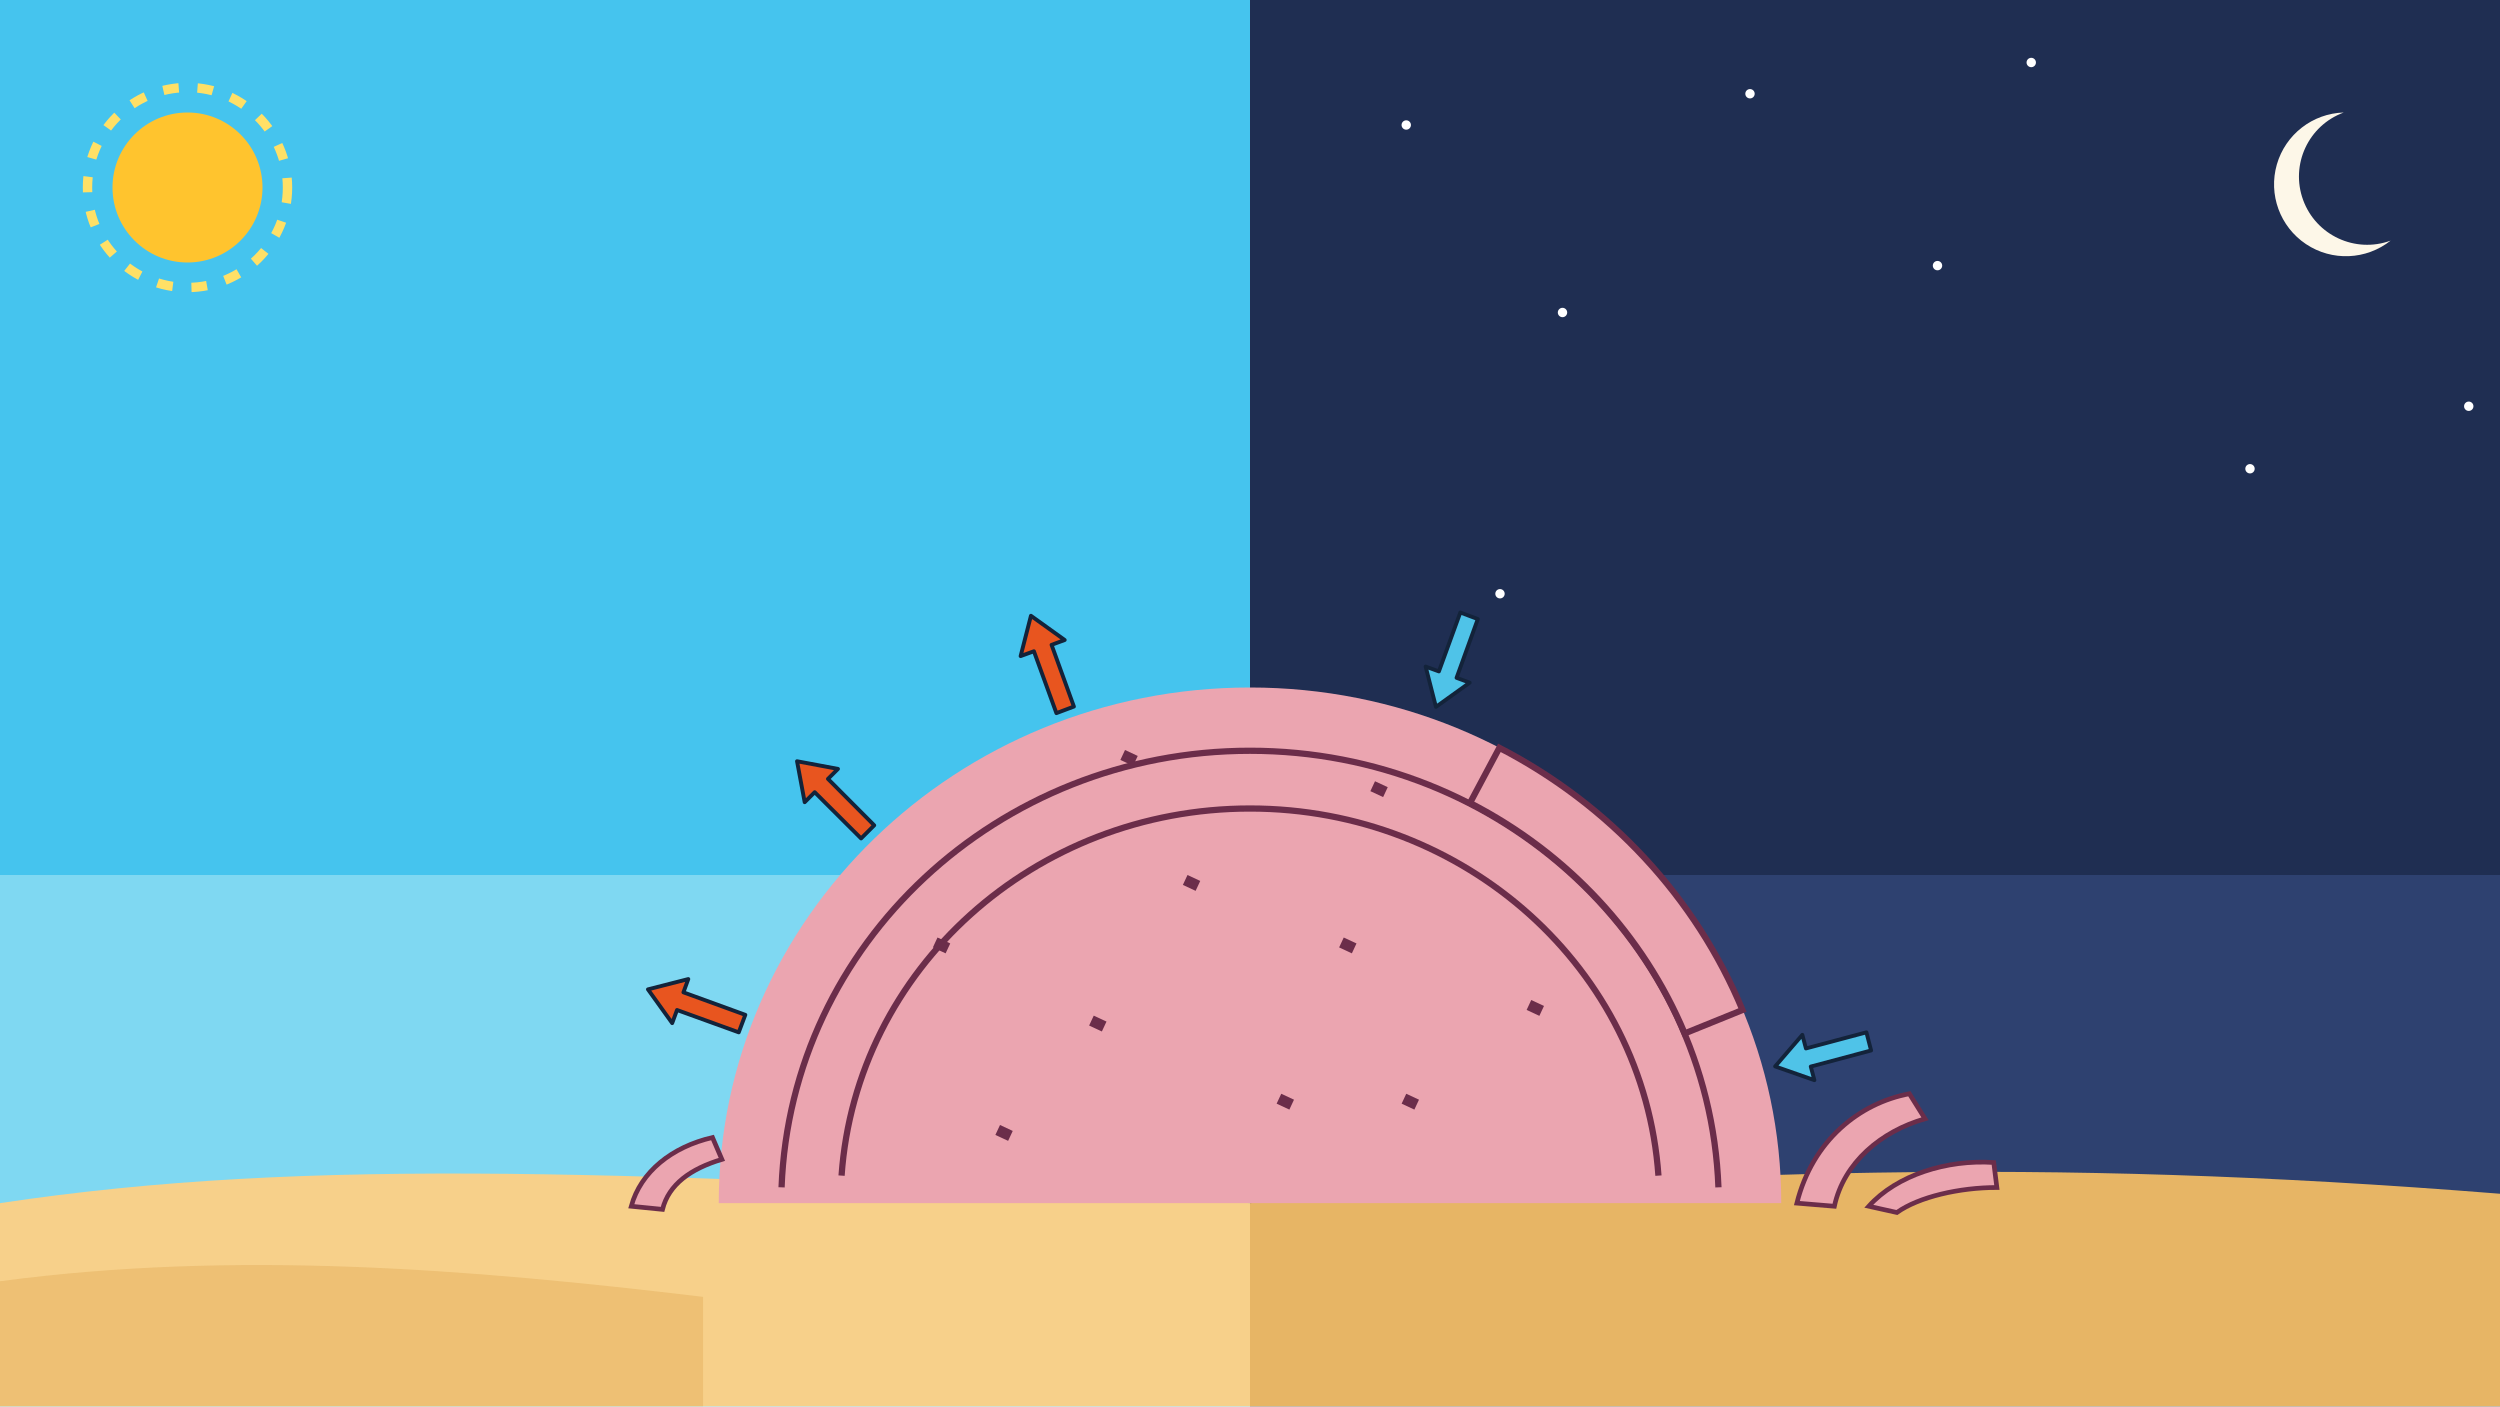
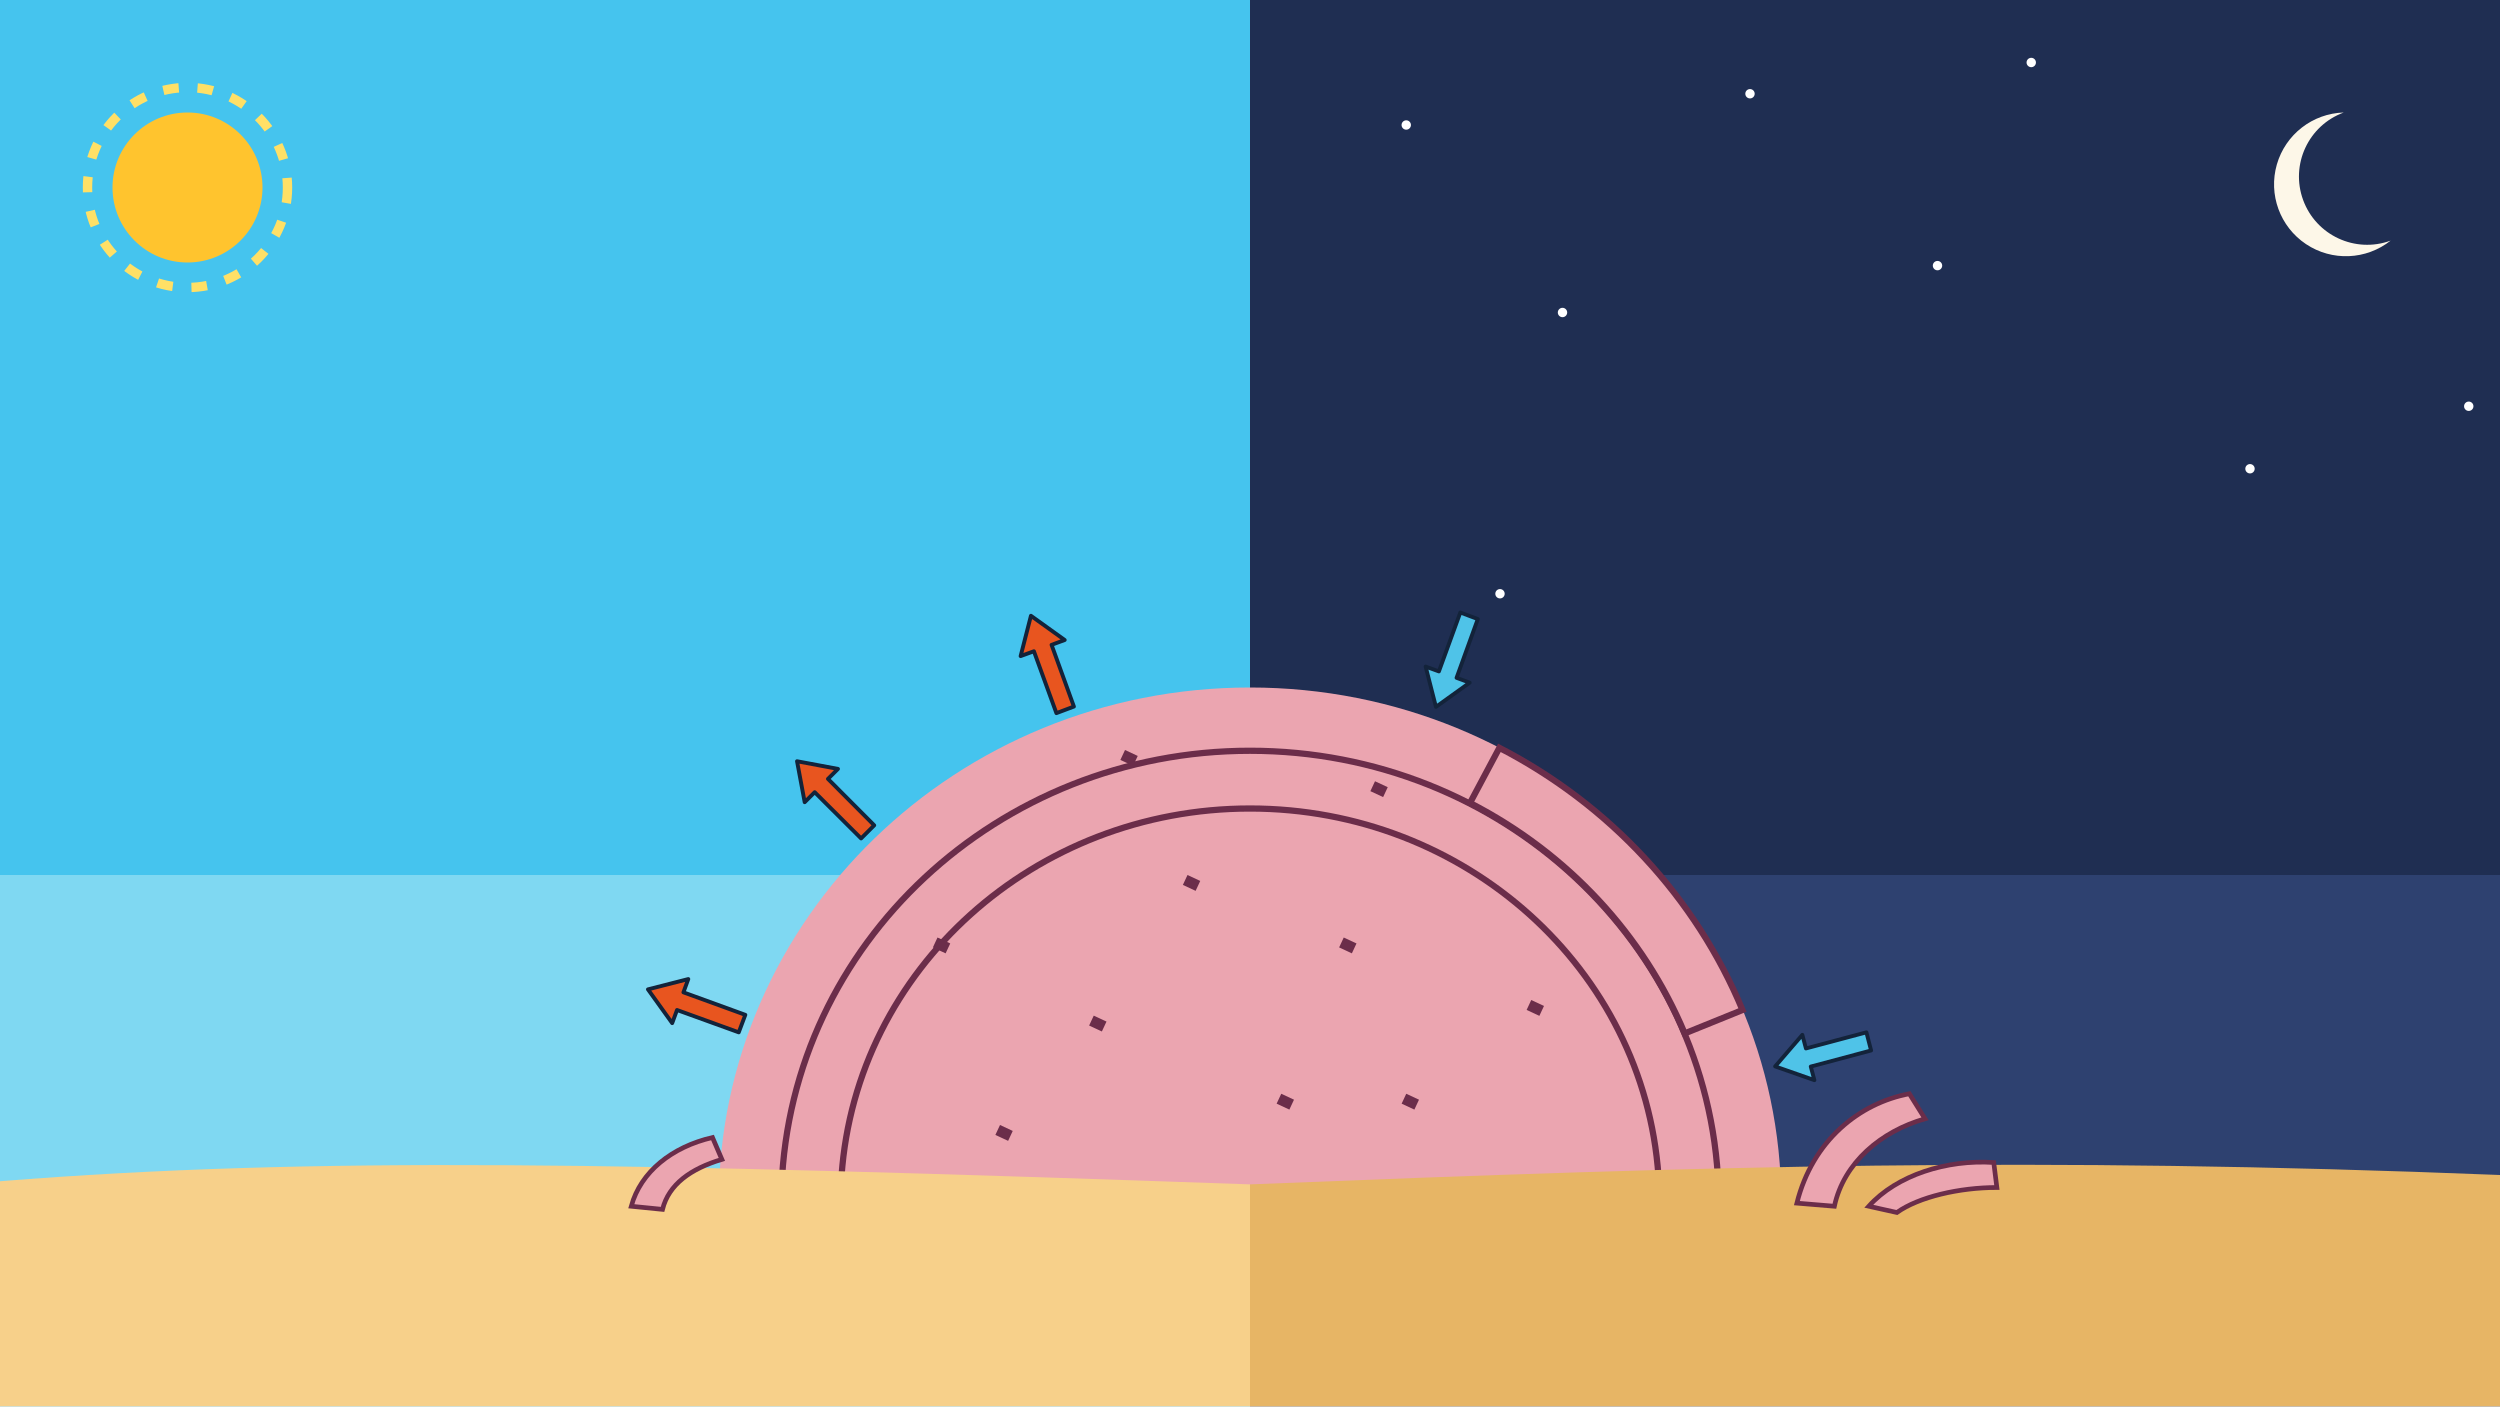
<svg xmlns="http://www.w3.org/2000/svg" viewBox="0 0 1600 900" width="1600" height="900" role="img" aria-labelledby="exfoliation-t exfoliation-d" font-family="Lexend, Nunito, sans-serif" font-weight="600">
  <rect width="800" height="900" fill="#45C4EE" />
  <rect x="800" width="800" height="900" fill="#1F2E52" />
  <rect y="560" width="800" height="210" fill="#7FD8F2" />
  <rect x="800" y="560" width="800" height="210" fill="#2E4170" />
  <circle cx="120" cy="120" r="48" fill="#FFC42E" />
  <circle cx="120" cy="120" r="64" fill="none" stroke="#FFE066" stroke-width="6" stroke-dasharray="10 12">
    <animateTransform attributeName="transform" type="rotate" from="0 120 120" to="360 120 120" dur="40s" repeatCount="indefinite" />
  </circle>
  <path d="M1500,72 a46,46 0 1 0 30,82 a38,38 0 1 1 -30,-82 z" fill="#FDF7E8" />
  <circle cx="900" cy="80" r="3" fill="#FFFFFF">
    <animate attributeName="opacity" values="1;0.3;1" dur="3s" repeatCount="indefinite" />
  </circle>
  <circle cx="1000" cy="200" r="3" fill="#FFFFFF">
    <animate attributeName="opacity" values="1;0.3;1" dur="4s" repeatCount="indefinite" />
  </circle>
  <circle cx="1120" cy="60" r="3" fill="#FFFFFF">
    <animate attributeName="opacity" values="1;0.3;1" dur="5s" repeatCount="indefinite" />
  </circle>
  <circle cx="1240" cy="170" r="3" fill="#FFFFFF">
    <animate attributeName="opacity" values="1;0.3;1" dur="3s" repeatCount="indefinite" />
  </circle>
  <circle cx="1580" cy="260" r="3" fill="#FFFFFF">
    <animate attributeName="opacity" values="1;0.3;1" dur="4s" repeatCount="indefinite" />
  </circle>
  <circle cx="1440" cy="300" r="3" fill="#FFFFFF">
    <animate attributeName="opacity" values="1;0.3;1" dur="5s" repeatCount="indefinite" />
  </circle>
  <circle cx="960" cy="380" r="3" fill="#FFFFFF">
    <animate attributeName="opacity" values="1;0.3;1" dur="3s" repeatCount="indefinite" />
  </circle>
  <circle cx="1300" cy="40" r="3" fill="#FFFFFF">
    <animate attributeName="opacity" values="1;0.3;1" dur="4s" repeatCount="indefinite" />
  </circle>
-   <path d="M0,770 C200,740 400,750 800,770 L800,900 L0,900 Z" fill="#F7D08A" />
-   <path d="M800,770 C1100,750 1300,740 1600,764 L1600,900 L800,900 Z" fill="#E7B565" />
-   <path d="M0,820 C150,800 300,812 450,830 L450,900 L0,900 Z" fill="#E7B565" opacity="0.6" />
  <path d="M1140,770 A340,330 0 0 0 460,770 Z" fill="#EBA5B0" />
  <g fill="#6B2D4A">
    <rect x="700" y="650" width="9" height="7" transform="rotate(25 700 650)" />
    <rect x="760" y="560" width="9" height="7" transform="rotate(25 760 560)" />
    <rect x="860" y="600" width="9" height="7" transform="rotate(25 860 600)" />
    <rect x="900" y="700" width="9" height="7" transform="rotate(25 900 700)" />
    <rect x="640" y="720" width="9" height="7" transform="rotate(25 640 720)" />
    <rect x="820" y="700" width="9" height="7" transform="rotate(25 820 700)" />
    <rect x="980" y="640" width="9" height="7" transform="rotate(25 980 640)" />
    <rect x="720" y="480" width="9" height="7" transform="rotate(25 720 480)" />
    <rect x="880" y="500" width="9" height="7" transform="rotate(25 880 500)" />
    <rect x="600" y="600" width="9" height="7" transform="rotate(25 600 600)" />
  </g>
  <g fill="none" stroke="#6B2D4A" stroke-width="4">
    <path d="M500.2,759.9 A300,290 0 0 1 1099.8,759.9" />
    <path d="M538.6,752.4 A262,252 0 0 1 1061.4,752.4" />
  </g>
  <g>
    <animateTransform attributeName="transform" type="translate" values="0 0;16 -14" dur="6s" begin="3s" fill="freeze" />
    <path d="M1115.2,646.4 A340,330 0 0 0 959.6,478.6 L940.8,513.9 A300,290 0 0 1 1078.2,661.4 Z" fill="#EBA5B0" stroke="#6B2D4A" stroke-width="4" />
  </g>
  <path d="M1115.2,646.4 A340,330 0 0 0 959.6,478.6 L940.8,513.9 A300,290 0 0 1 1078.2,661.4 Z" fill="#241428" opacity="0.0">
    <animate attributeName="opacity" values="0;0.85" dur="6s" begin="3s" fill="freeze" />
  </path>
+   <path d="M0,756 C200,740 400,744 800,758 L800,900 L0,900 Z" fill="#F7D08A" />
+   <path d="M800,758 C1100,746 1300,740 1600,752 L1600,900 L800,900 Z" fill="#E7B565" />
  <path d="M1150,770 C1160,730 1190,706 1222,700 L1232,716 C1204,724 1180,744 1174,772 Z" fill="#EBA5B0" stroke="#6B2D4A" stroke-width="3" />
  <path d="M1196,772 C1214,752 1246,742 1276,744 L1278,760 C1254,760 1228,766 1214,776 Z" fill="#EBA5B0" stroke="#6B2D4A" stroke-width="3" />
  <path d="M404,772 C410,750 430,734 456,728 L462,742 C442,748 428,758 424,774 Z" fill="#EBA5B0" stroke="#6B2D4A" stroke-width="3" />
  <polygon points="687.3,452.2 673,412.7 681.4,409.6 659.8,394.1 653.2,419.9 661.7,416.8 676.1,456.4" fill="#E8551F" stroke="#13233A" stroke-width="2.5" stroke-linejoin="round">
    <animateTransform attributeName="transform" type="translate" values="0 0;-2.6 -7.2;0 0" dur="4s" repeatCount="indefinite" />
  </polygon>
  <polygon points="559.5,528.2 529.9,498.5 536.3,492.1 510.1,487.2 515,513.4 521.4,507 551.1,536.6" fill="#E8551F" stroke="#13233A" stroke-width="2.5" stroke-linejoin="round">
    <animateTransform attributeName="transform" type="translate" values="0 0;-5.4 -5.4;0 0" dur="4s" repeatCount="indefinite" />
  </polygon>
  <polygon points="477,649.5 437.4,635.1 440.5,626.6 414.7,633.2 430.2,654.8 433.3,646.4 472.8,660.7" fill="#E8551F" stroke="#13233A" stroke-width="2.5" stroke-linejoin="round">
    <animateTransform attributeName="transform" type="translate" values="0 0;-7.2 -2.6;0 0" dur="4s" repeatCount="indefinite" />
  </polygon>
  <polygon points="934.6,392 920.9,429.7 912.4,426.6 919,452.4 940.6,436.9 932.2,433.8 945.8,396.2" fill="#4FC3E8" stroke="#13233A" stroke-width="2.5" stroke-linejoin="round">
    <animateTransform attributeName="transform" type="translate" values="0 0;-2.5 7;0 0" dur="4s" repeatCount="indefinite" />
  </polygon>
  <polygon points="1194.5,660.7 1155.8,671 1153.5,662.3 1136.1,682.5 1161.2,691.3 1158.9,682.6 1197.5,672.3" fill="#4FC3E8" stroke="#13233A" stroke-width="2.5" stroke-linejoin="round">
    <animateTransform attributeName="transform" type="translate" values="0 0;-7.2 1.9;0 0" dur="4s" repeatCount="indefinite" />
  </polygon>
  <g opacity="0">
    <animate attributeName="opacity" from="0" to="1" begin="0.6s" dur="0.6s" fill="freeze" />
    <rect x="249.5" y="78" width="133" height="64" rx="16" fill="#FFFFFF" stroke="#13233A" stroke-width="1.5" />
    <text x="316" y="105.7" font-size="22" text-anchor="middle" fill="#13233A">HOT DAY</text>
    <text x="316" y="130.3" font-size="18" text-anchor="middle" fill="#13233A">Up to 40°C</text>
  </g>
  <g opacity="0">
    <animate attributeName="opacity" from="0" to="1" begin="1.2s" dur="0.6s" fill="freeze" />
    <rect x="1192.5" y="78" width="215" height="64" rx="16" fill="#FFFFFF" stroke="#13233A" stroke-width="1.5" />
    <text x="1300" y="105.7" font-size="22" text-anchor="middle" fill="#13233A">COLD NIGHT</text>
    <text x="1300" y="130.3" font-size="18" text-anchor="middle" fill="#13233A">Can fall close to 0°C</text>
  </g>
  <g opacity="0">
    <animate attributeName="opacity" from="0" to="1" begin="1.8s" dur="0.6s" fill="freeze" />
-     <line x1="337" y1="391" x2="455" y2="500" stroke="#13233A" stroke-width="2.2" stroke-linecap="round" />
-     <circle cx="455" cy="500" r="4.5" fill="#13233A" stroke="#fff" stroke-width="1.5" />
+     <line x1="337" y1="391" x2="620" y2="492" stroke="#13233A" stroke-width="2.2" stroke-linecap="round" />
+     <circle cx="620" cy="492" r="4.5" fill="#13233A" stroke="#fff" stroke-width="1.5" />
    <rect x="147" y="329" width="206" height="62" rx="16" fill="#FFFFFF" stroke="#13233A" stroke-width="1.5" />
    <text x="250" y="355" font-size="20" text-anchor="middle" fill="#13233A">Outer layer heats</text>
    <text x="250" y="379.3" font-size="18" text-anchor="middle" fill="#13233A">and EXPANDS</text>
  </g>
  <g opacity="0">
    <animate attributeName="opacity" from="0" to="1" begin="2.4s" dur="0.6s" fill="freeze" />
-     <line x1="1264.5" y1="431" x2="1150" y2="690" stroke="#13233A" stroke-width="2.2" stroke-linecap="round" />
-     <circle cx="1150" cy="690" r="4.5" fill="#13233A" stroke="#fff" stroke-width="1.5" />
+     <line x1="1264.5" y1="431" x2="1112" y2="690" stroke="#13233A" stroke-width="2.2" stroke-linecap="round" />
+     <circle cx="1112" cy="690" r="4.5" fill="#13233A" stroke="#fff" stroke-width="1.5" />
    <rect x="1248.5" y="369" width="203" height="62" rx="16" fill="#FFFFFF" stroke="#13233A" stroke-width="1.5" />
    <text x="1350" y="395" font-size="20" text-anchor="middle" fill="#13233A">Outer layer cools</text>
    <text x="1350" y="419.3" font-size="18" text-anchor="middle" fill="#13233A">and CONTRACTS</text>
  </g>
  <g opacity="0">
    <animate attributeName="opacity" from="0" to="1" begin="3s" dur="0.6s" fill="freeze" />
    <rect x="590.5" y="629" width="419" height="62" rx="16" fill="#FFFFFF" stroke="#13233A" stroke-width="1.5" />
    <text x="800" y="655" font-size="20" text-anchor="middle" fill="#13233A">Inside stays at a steadier temperature</text>
    <text x="800" y="679.3" font-size="18" text-anchor="middle" fill="#13233A">Rock is a poor conductor of heat</text>
  </g>
  <g opacity="0">
    <animate attributeName="opacity" from="0" to="1" begin="3.6s" dur="0.6s" fill="freeze" />
-     <line x1="322" y1="591" x2="510" y2="650" stroke="#13233A" stroke-width="2.2" stroke-linecap="round" />
-     <circle cx="510" cy="650" r="4.5" fill="#13233A" stroke="#fff" stroke-width="1.5" />
+     <line x1="322" y1="591" x2="518" y2="671" stroke="#13233A" stroke-width="2.2" stroke-linecap="round" />
+     <circle cx="518" cy="671" r="4.5" fill="#13233A" stroke="#fff" stroke-width="1.5" />
    <rect x="102" y="529" width="236" height="62" rx="16" fill="#FFFFFF" stroke="#13233A" stroke-width="1.5" />
    <text x="220" y="555" font-size="20" text-anchor="middle" fill="#13233A">Cracks form parallel</text>
    <text x="220" y="579.3" font-size="18" text-anchor="middle" fill="#13233A">to the surface</text>
  </g>
  <g opacity="0">
    <animate attributeName="opacity" from="0" to="1" begin="4.2s" dur="0.6s" fill="freeze" />
    <line x1="1127.5" y1="294" x2="1010" y2="474" stroke="#13233A" stroke-width="2.2" stroke-linecap="round" />
    <circle cx="1010" cy="474" r="4.5" fill="#13233A" stroke="#fff" stroke-width="1.5" />
    <rect x="1111.5" y="206" width="217" height="88" rx="16" fill="#FFFFFF" stroke="#13233A" stroke-width="1.5" />
    <text x="1220" y="233.7" font-size="22" text-anchor="middle" fill="#13233A">EXFOLIATION</text>
    <text x="1220" y="258.3" font-size="18" text-anchor="middle" fill="#13233A">Outer layers peel off</text>
    <text x="1220" y="282.3" font-size="18" text-anchor="middle" fill="#13233A">like an onion skin</text>
  </g>
  <g opacity="0">
    <animate attributeName="opacity" from="0" to="1" begin="4.8s" dur="0.6s" fill="freeze" />
    <line x1="1297" y1="789" x2="1236" y2="752" stroke="#13233A" stroke-width="2.2" stroke-linecap="round" />
    <circle cx="1236" cy="752" r="4.5" fill="#13233A" stroke="#fff" stroke-width="1.5" />
    <rect x="1281" y="789" width="198" height="62" rx="16" fill="#FFFFFF" stroke="#13233A" stroke-width="1.5" />
    <text x="1380" y="815" font-size="20" text-anchor="middle" fill="#13233A">Curved slabs fall</text>
    <text x="1380" y="839.3" font-size="18" text-anchor="middle" fill="#13233A">to the base</text>
  </g>
</svg>
